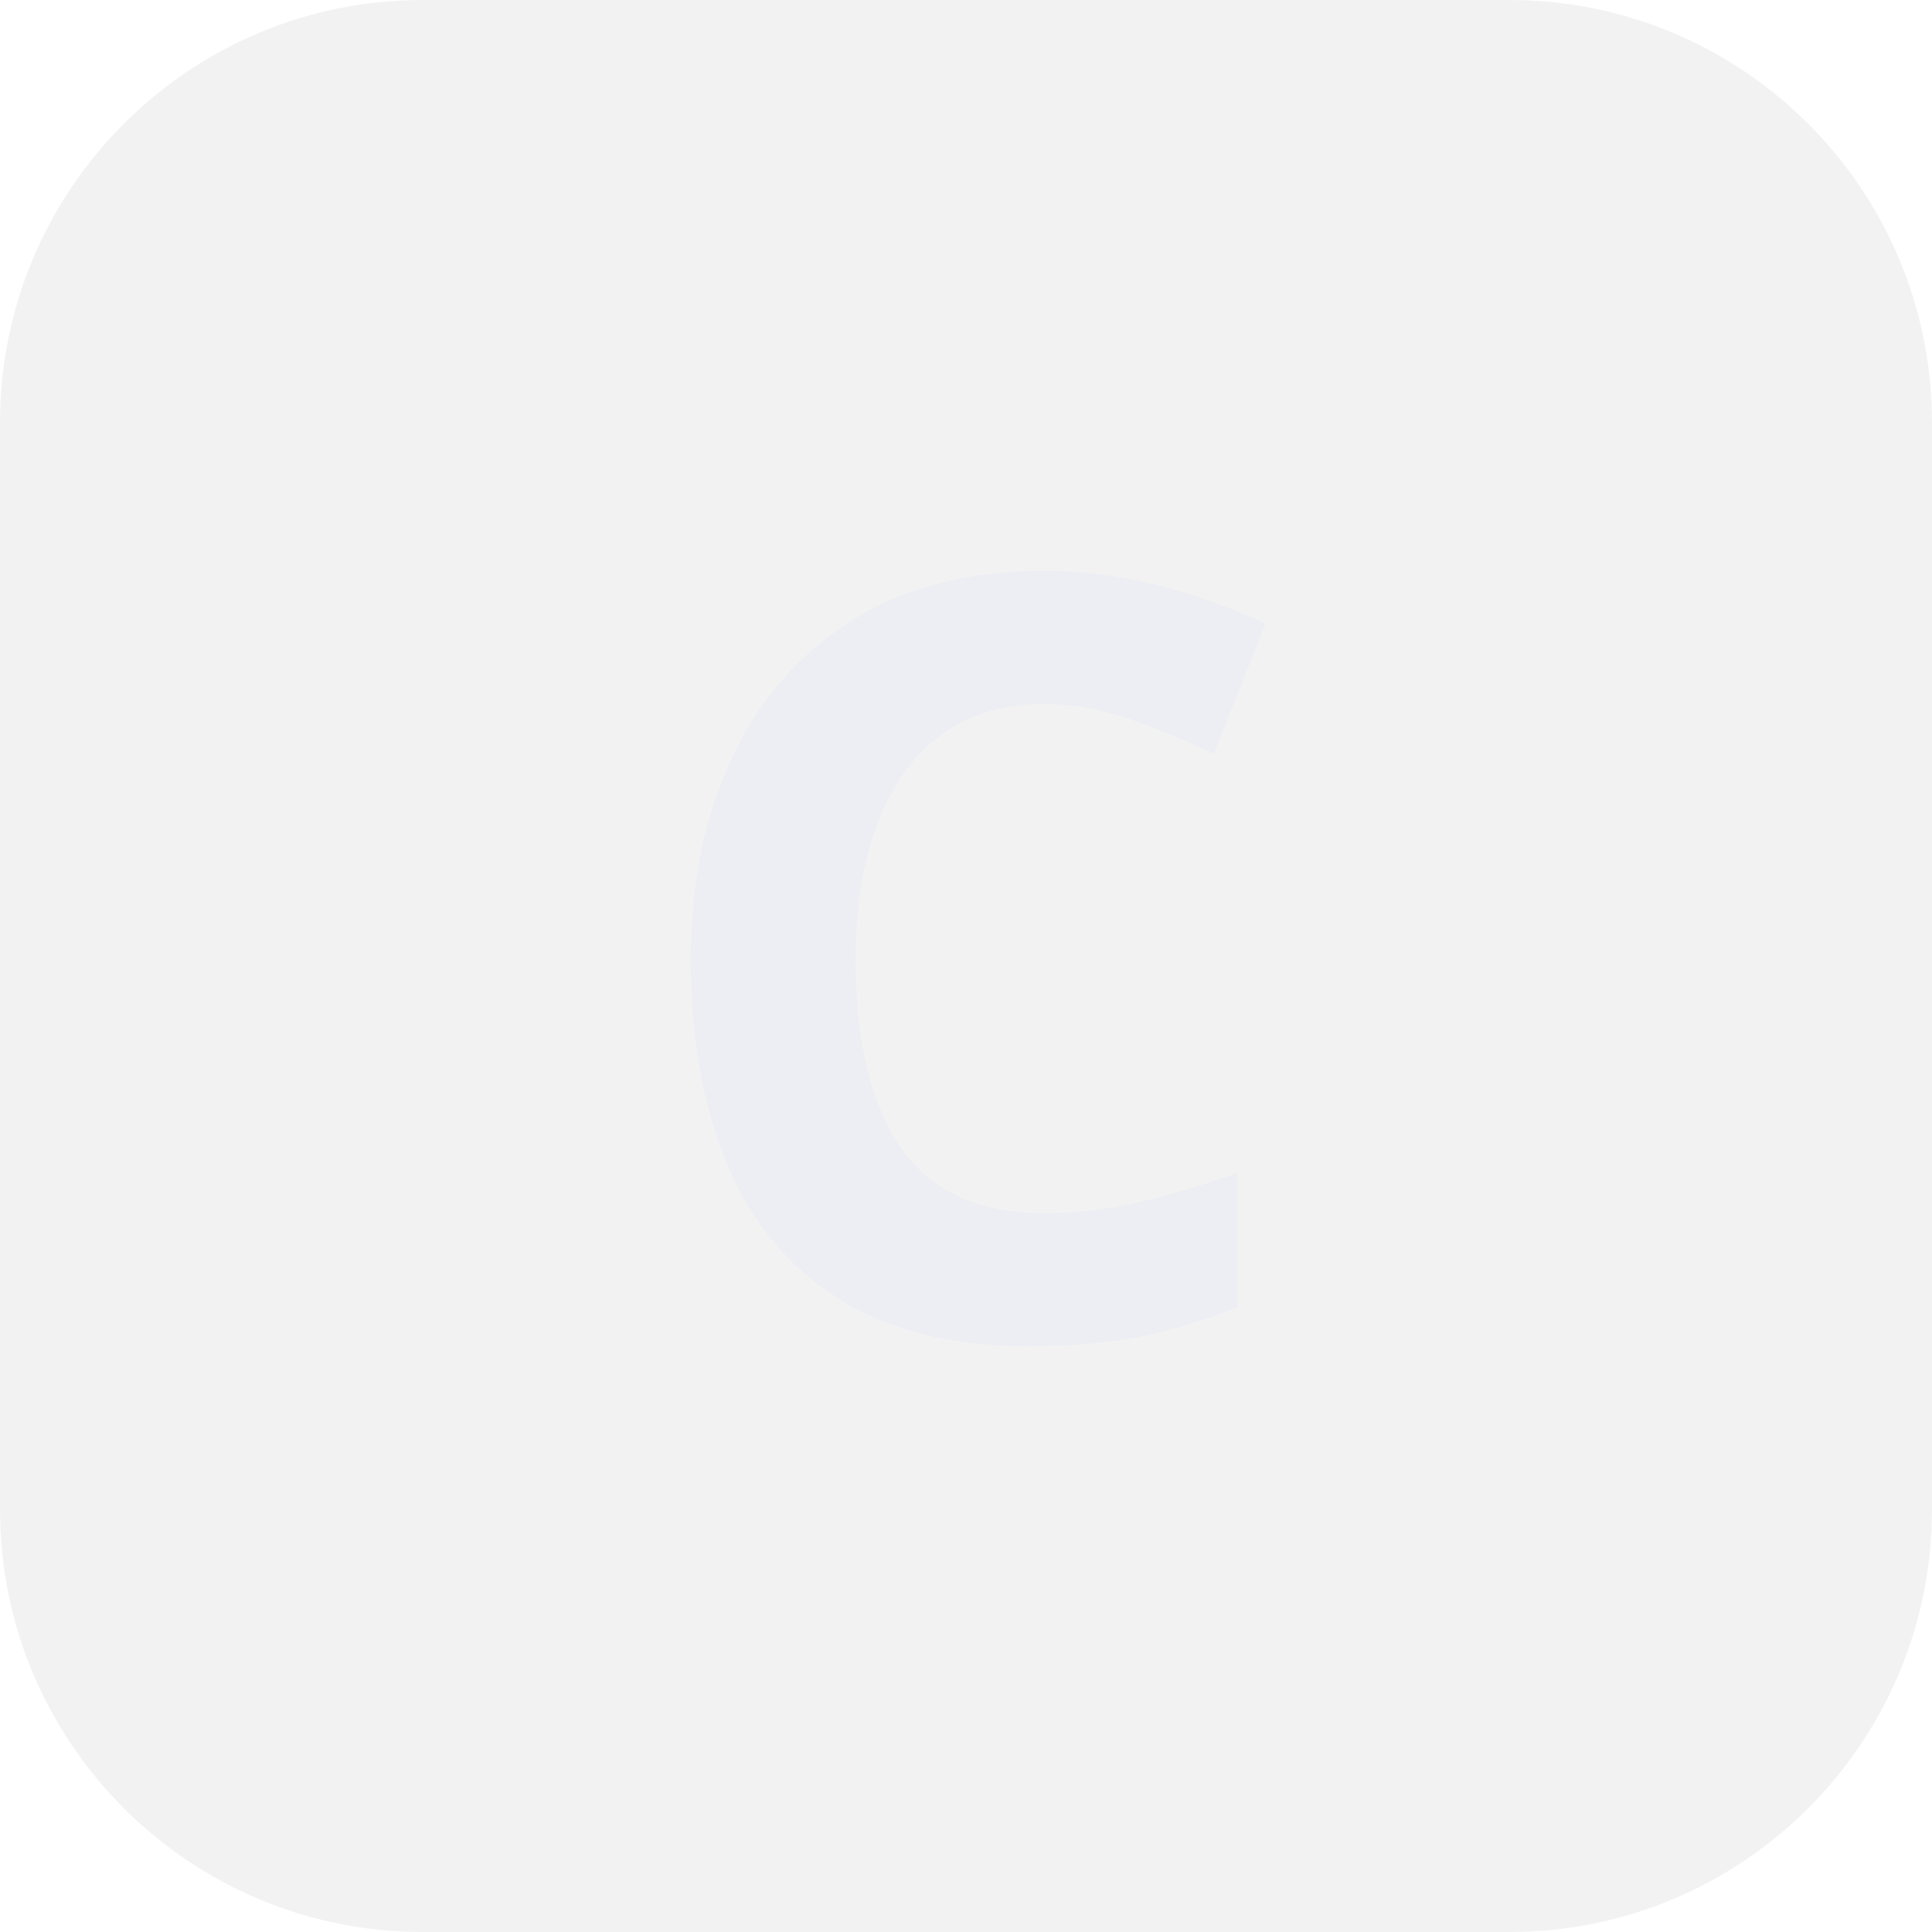
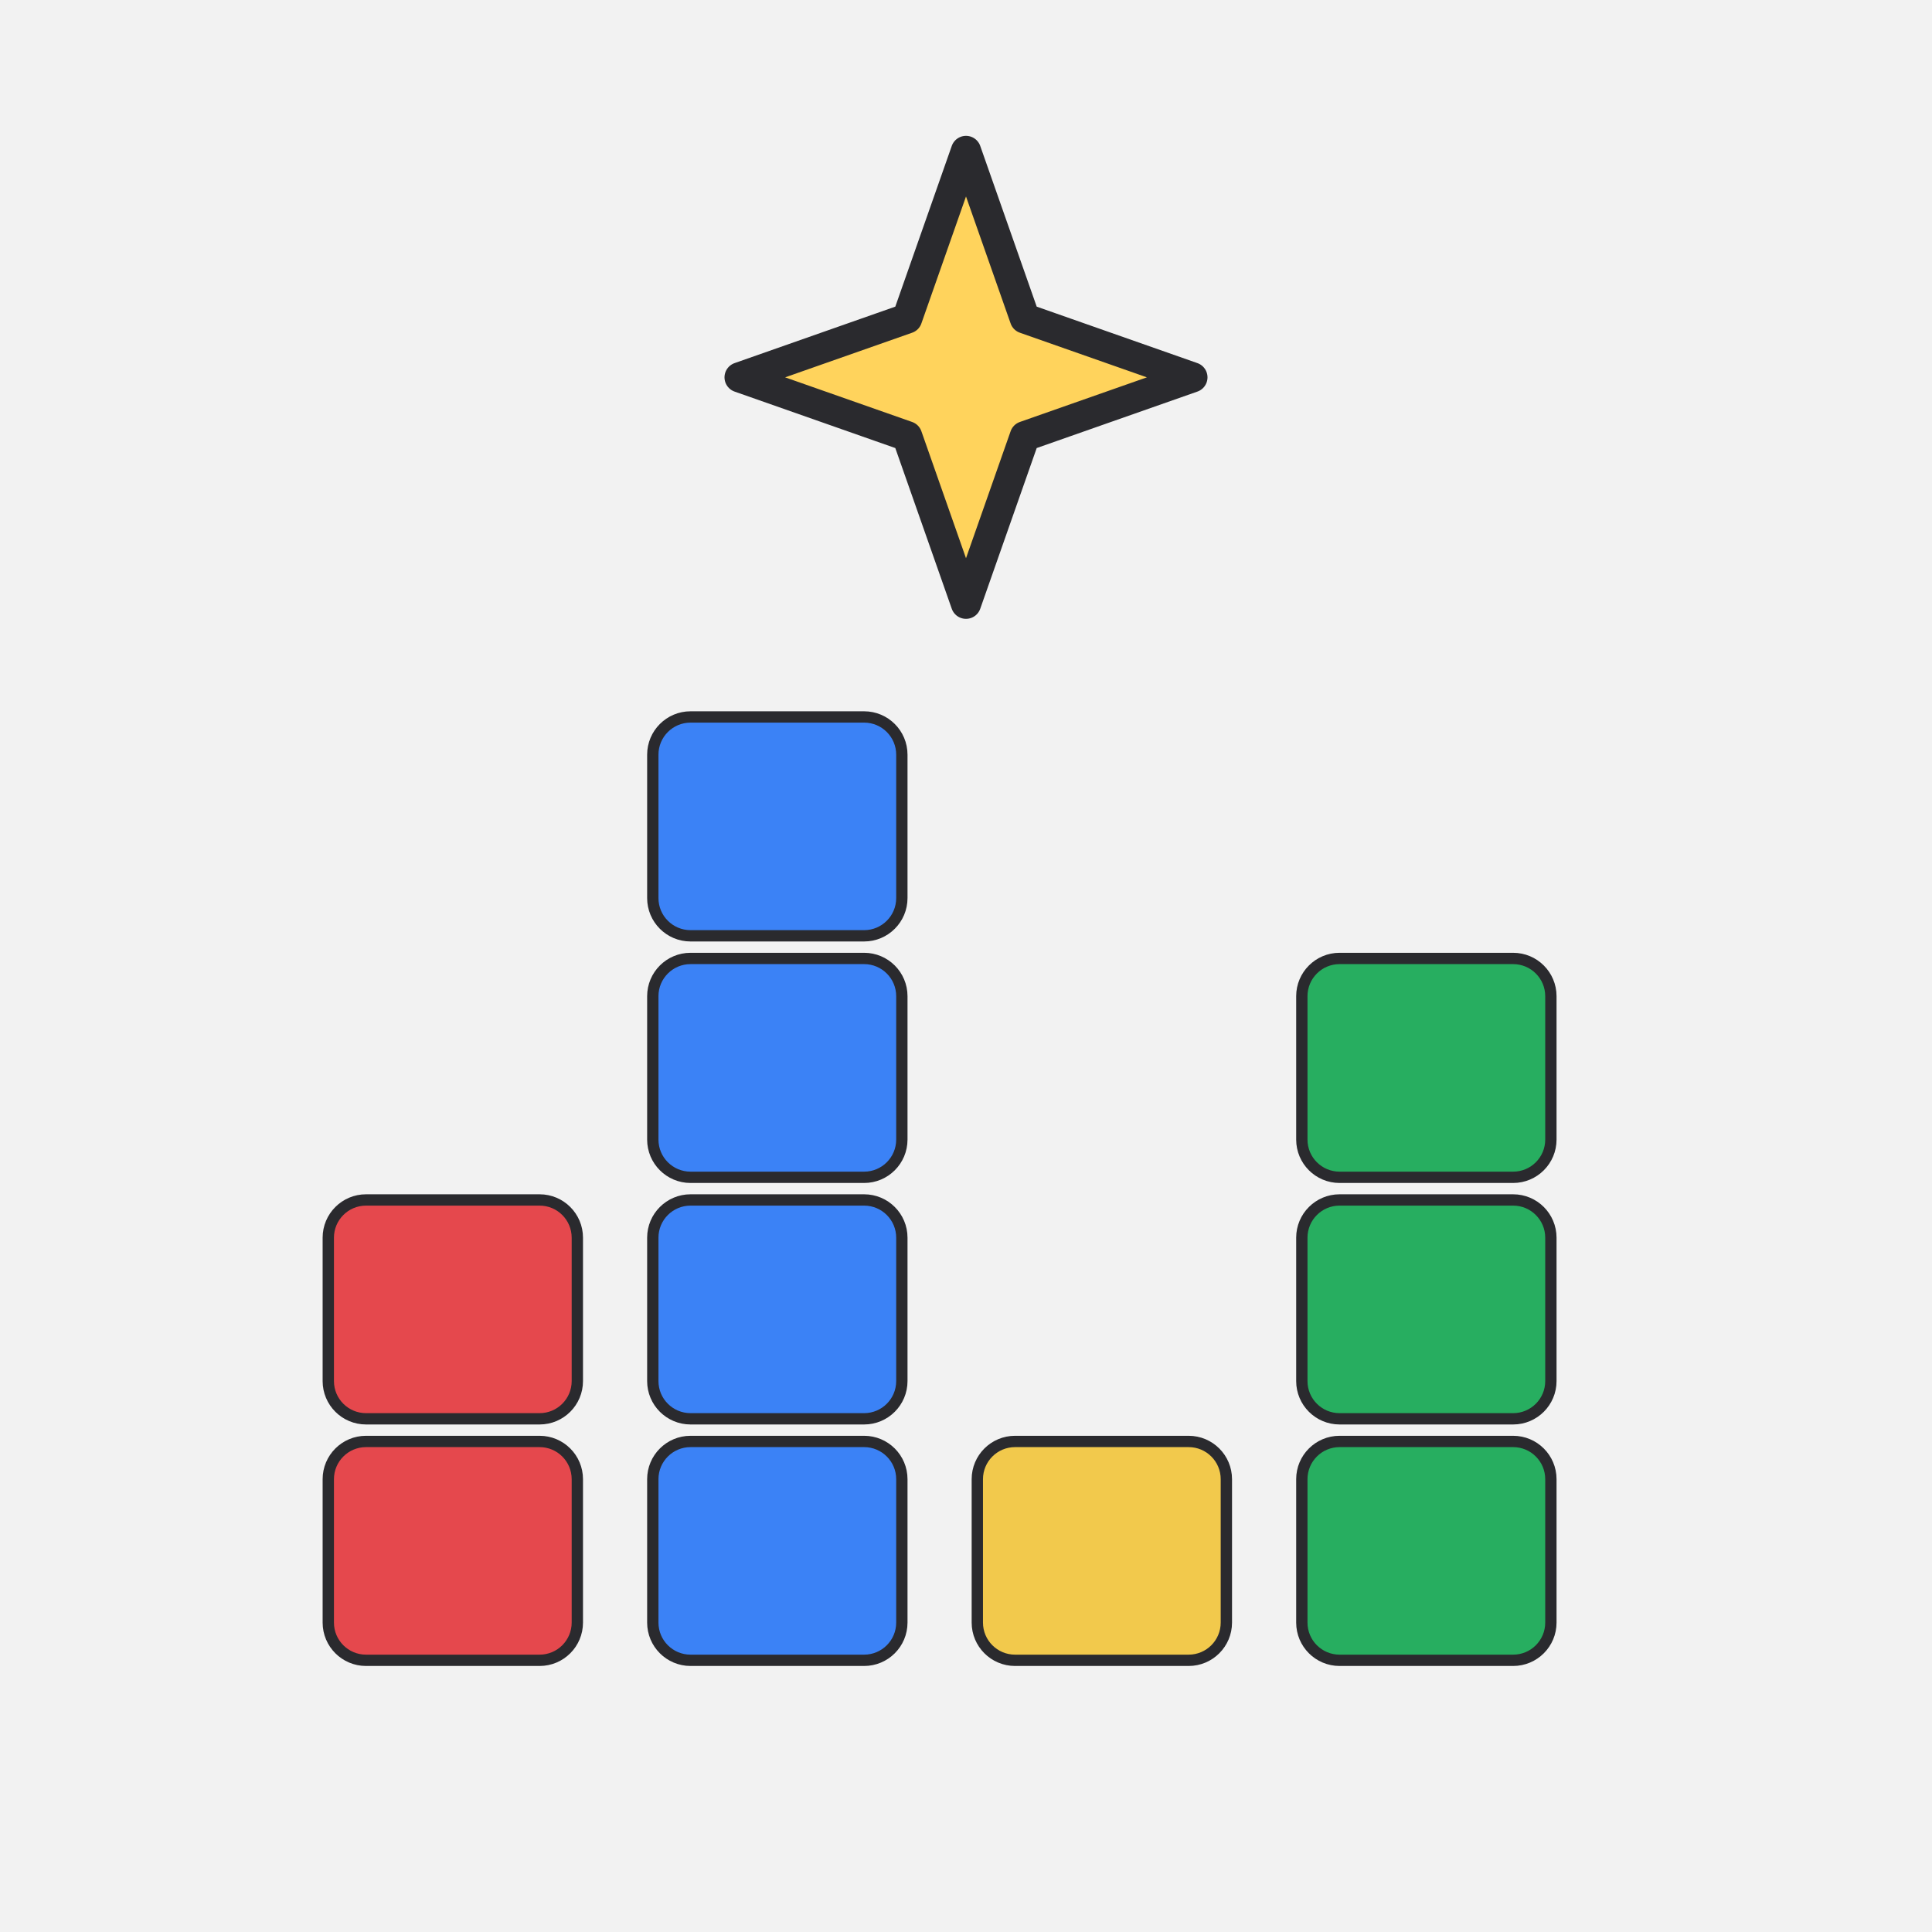
<svg xmlns="http://www.w3.org/2000/svg" viewBox="0 0 512 512">
-   <rect width="512" height="512" rx="112" fill="#f2f2f2" />
-   <text x="256" y="256" dy=".35em" text-anchor="middle" font-family="system-ui,sans-serif" font-weight="700" font-size="280" fill="#eceef3">C</text>
+   <rect width="512" height="512" fill="#f2f2f2" />
+   <g stroke="#2a2a2e" stroke-width="3">
+     <rect x="87" y="382" width="66" height="58" rx="10" fill="#e5484d" />
+     <rect x="87" y="318" width="66" height="58" rx="10" fill="#e5484d" />
+     <rect x="173" y="382" width="66" height="58" rx="10" fill="#3b82f6" />
+     <rect x="173" y="318" width="66" height="58" rx="10" fill="#3b82f6" />
+     <rect x="173" y="254" width="66" height="58" rx="10" fill="#3b82f6" />
+     <rect x="173" y="190" width="66" height="58" rx="10" fill="#3b82f6" />
+     <rect x="259" y="382" width="66" height="58" rx="10" fill="#f2c94c" />
+     <rect x="345" y="382" width="66" height="58" rx="10" fill="#27ae60" />
+     <rect x="345" y="318" width="66" height="58" rx="10" fill="#27ae60" />
+     <rect x="345" y="254" width="66" height="58" rx="10" fill="#27ae60" />
+   </g>
+   <polygon points="256,40 271.6,84.4 316,100 271.6,115.6 256,160 240.4,115.6 196,100 240.4,84.4" fill="#ffd35c" stroke="#2a2a2e" stroke-width="8" stroke-linejoin="round" />
</svg>
